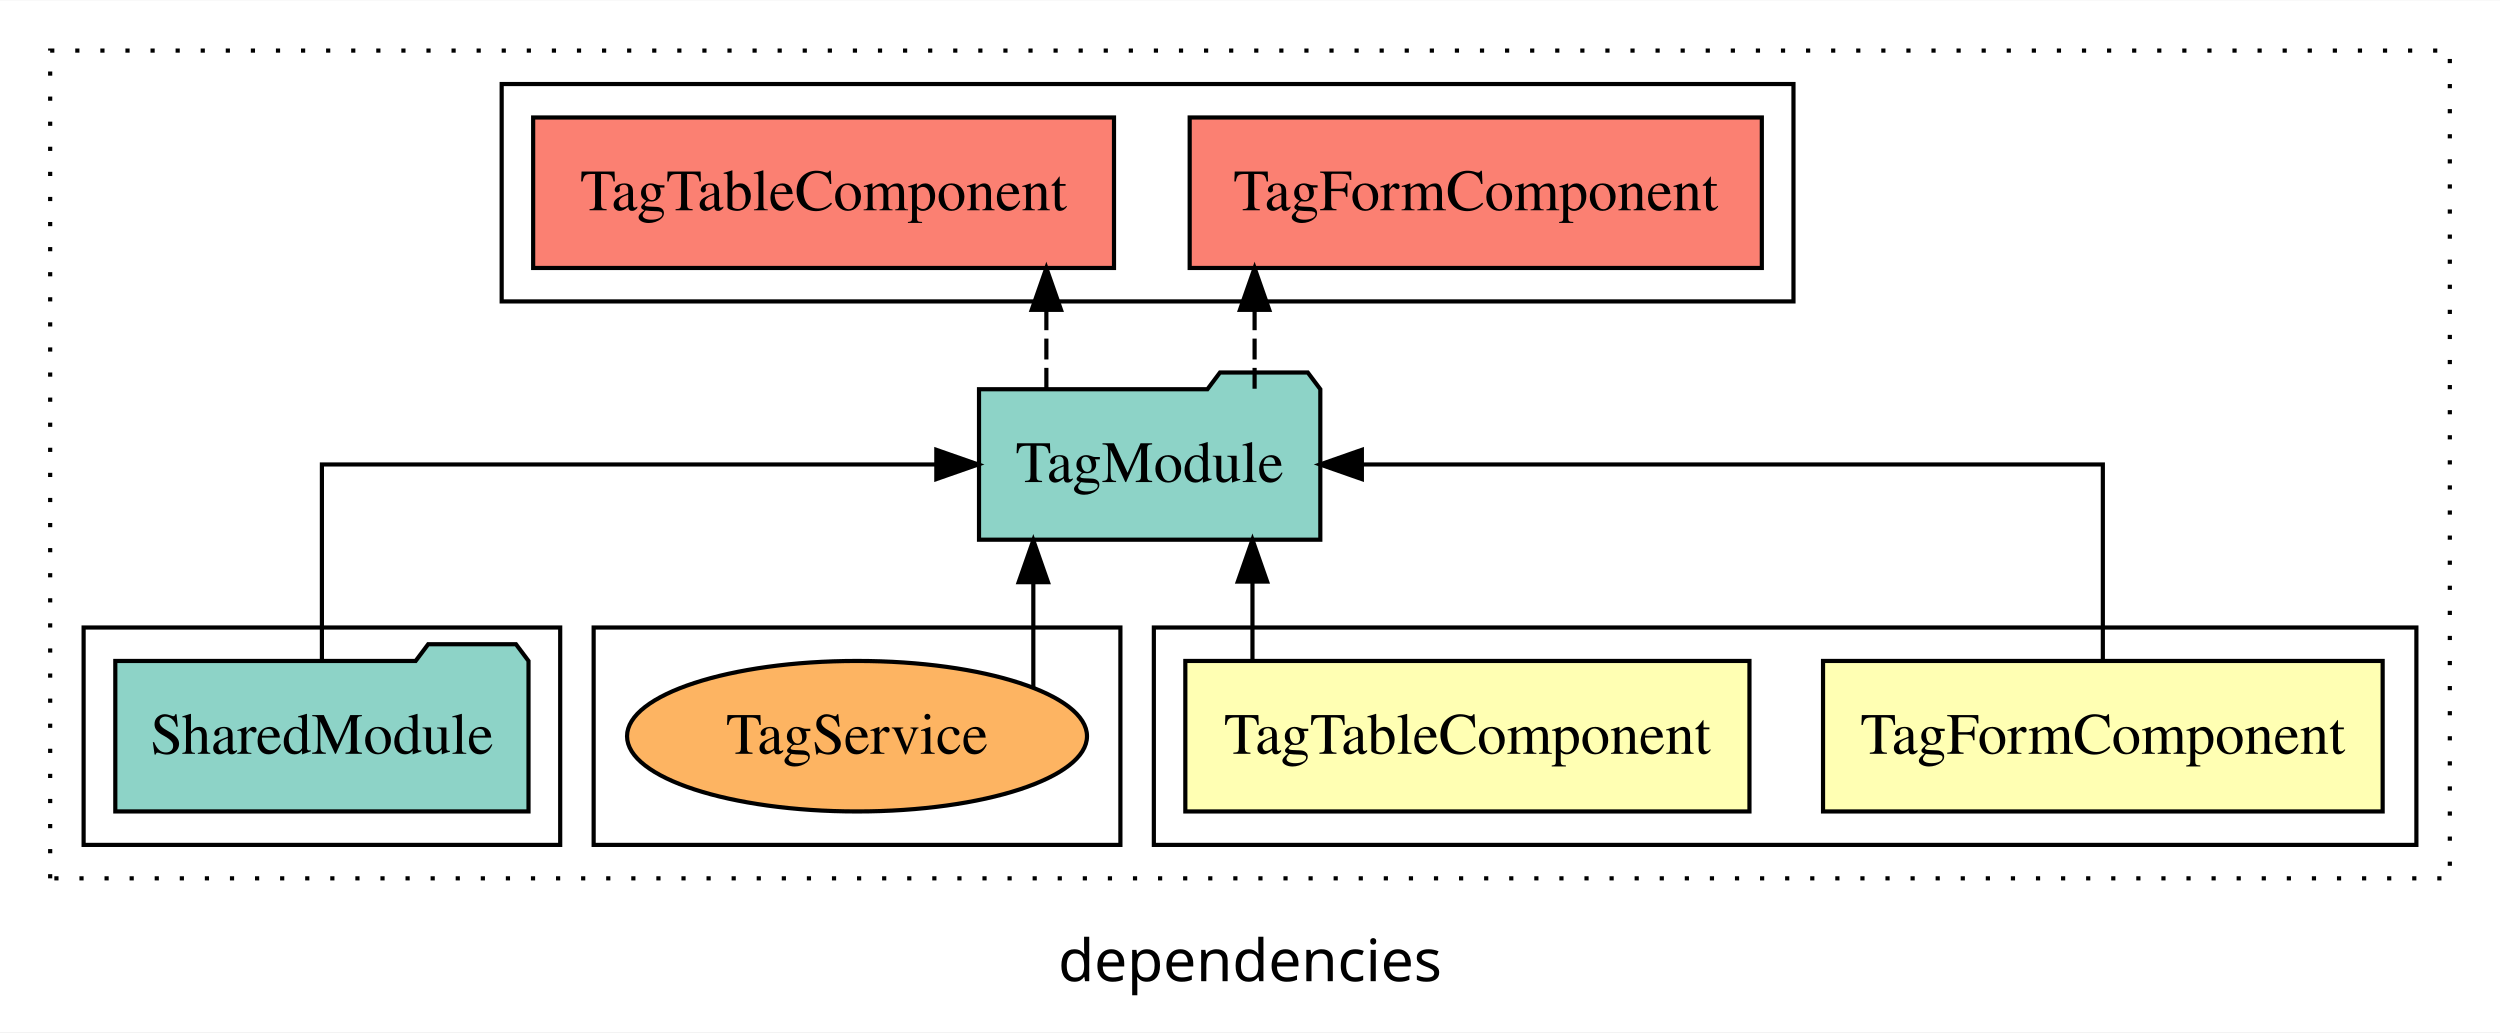
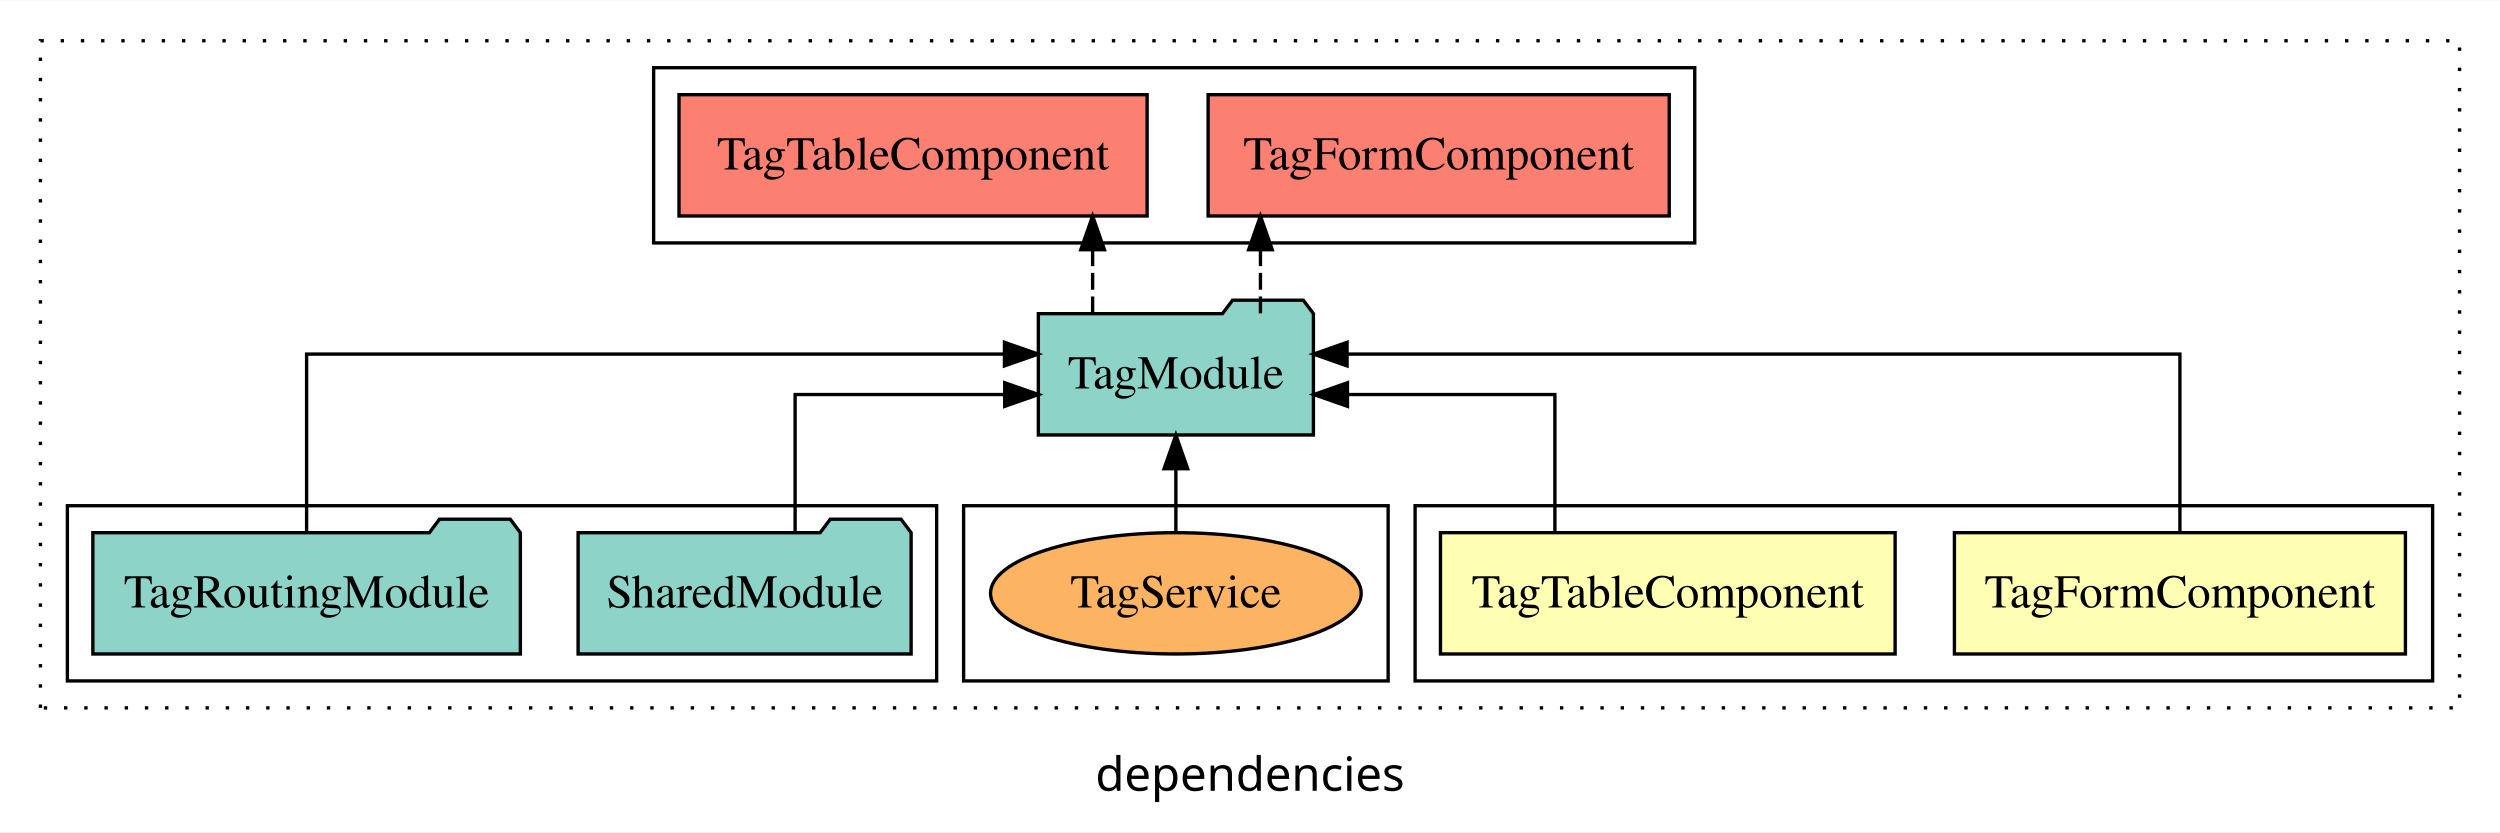
- <svg xmlns="http://www.w3.org/2000/svg" width="598pt" height="247pt" viewBox="0.00 0.00 598.00 246.80">
+ <svg xmlns="http://www.w3.org/2000/svg" width="742pt" height="247pt" viewBox="0.00 0.00 742.00 246.80">
  <g id="graph0" class="graph" transform="scale(1 1) rotate(0) translate(4 242.8)">
-     <polygon fill="white" stroke="transparent" points="-4,4 -4,-242.8 594,-242.8 594,4 -4,4" />
-     <text text-anchor="middle" x="295" y="-8.2" font-family="sans-serif" font-size="14.00">dependencies</text>
+     <polygon fill="white" stroke="transparent" points="-4,4 -4,-242.8 738,-242.8 738,4 -4,4" />
+     <text text-anchor="middle" x="367" y="-8.2" font-family="sans-serif" font-size="14.00">dependencies</text>
    <g id="clust1" class="cluster">
-       <polygon fill="none" stroke="black" stroke-dasharray="1,5" points="8,-32.8 8,-230.8 582,-230.8 582,-32.8 8,-32.8" />
+       <polygon fill="none" stroke="black" stroke-dasharray="1,5" points="8,-32.8 8,-230.8 726,-230.8 726,-32.8 8,-32.8" />
    </g>
    <g id="clust2" class="cluster">
-       <polygon fill="none" stroke="black" points="272,-40.8 272,-92.8 574,-92.8 574,-40.8 272,-40.8" />
+       <polygon fill="none" stroke="black" points="416,-40.8 416,-92.8 718,-92.8 718,-40.8 416,-40.8" />
    </g>
    <g id="clust8" class="cluster">
-       <polygon fill="none" stroke="black" points="138,-40.8 138,-92.8 264,-92.8 264,-40.8 138,-40.8" />
+       <polygon fill="none" stroke="black" points="282,-40.8 282,-92.8 408,-92.8 408,-40.8 282,-40.8" />
+     </g>
+     <g id="clust5" class="cluster">
+       <polygon fill="none" stroke="black" points="16,-40.8 16,-92.8 274,-92.8 274,-40.8 16,-40.8" />
    </g>
    <g id="clust6" class="cluster">
-       <polygon fill="none" stroke="black" points="116,-170.8 116,-222.8 425,-222.8 425,-170.8 116,-170.8" />
-     </g>
-     <g id="clust5" class="cluster">
-       <polygon fill="none" stroke="black" points="16,-40.8 16,-92.8 130,-92.8 130,-40.8 16,-40.8" />
+       <polygon fill="none" stroke="black" points="190,-170.8 190,-222.8 499,-222.8 499,-170.8 190,-170.8" />
    </g>
    <g id="node1" class="node">
-       <polygon fill="#ffffb3" stroke="black" points="565.93,-84.8 432.07,-84.8 432.07,-48.8 565.93,-48.8 565.93,-84.8" />
-       <text text-anchor="middle" x="499" y="-62.6" font-family="Times,serif" font-size="14.00">TagFormComponent</text>
+       <polygon fill="#ffffb3" stroke="black" points="709.93,-84.8 576.07,-84.8 576.07,-48.8 709.93,-48.8 709.93,-84.8" />
+       <text text-anchor="middle" x="643" y="-62.6" font-family="Times,serif" font-size="14.00">TagFormComponent</text>
    </g>
    <g id="node3" class="node">
-       <polygon fill="#8dd3c7" stroke="black" points="311.82,-149.8 308.82,-153.8 287.82,-153.8 284.82,-149.8 230.18,-149.8 230.18,-113.8 311.82,-113.8 311.82,-149.8" />
-       <text text-anchor="middle" x="271" y="-127.6" font-family="Times,serif" font-size="14.00">TagModule</text>
+       <polygon fill="#8dd3c7" stroke="black" points="385.82,-149.8 382.82,-153.8 361.82,-153.8 358.82,-149.8 304.18,-149.8 304.18,-113.8 385.82,-113.8 385.82,-149.8" />
+       <text text-anchor="middle" x="345" y="-127.6" font-family="Times,serif" font-size="14.00">TagModule</text>
    </g>
    <g id="edge1" class="edge">
-       <path fill="none" stroke="black" d="M499,-84.91C499,-104.14 499,-131.8 499,-131.8 499,-131.8 321.76,-131.8 321.76,-131.8" />
-       <polygon fill="black" stroke="black" points="321.76,-128.3 311.76,-131.8 321.76,-135.3 321.76,-128.3" />
+       <path fill="none" stroke="black" d="M643,-85.08C643,-106.12 643,-137.8 643,-137.8 643,-137.8 395.81,-137.8 395.81,-137.8" />
+       <polygon fill="black" stroke="black" points="395.81,-134.3 385.81,-137.8 395.81,-141.3 395.81,-134.3" />
    </g>
    <g id="node2" class="node">
-       <polygon fill="#ffffb3" stroke="black" points="414.47,-84.8 279.53,-84.8 279.53,-48.8 414.47,-48.8 414.47,-84.8" />
-       <text text-anchor="middle" x="347" y="-62.6" font-family="Times,serif" font-size="14.00">TagTableComponent</text>
+       <polygon fill="#ffffb3" stroke="black" points="558.47,-84.8 423.53,-84.8 423.53,-48.8 558.47,-48.8 558.47,-84.8" />
+       <text text-anchor="middle" x="491" y="-62.6" font-family="Times,serif" font-size="14.00">TagTableComponent</text>
    </g>
    <g id="edge2" class="edge">
-       <path fill="none" stroke="black" d="M295.59,-84.91C295.59,-84.91 295.59,-103.79 295.59,-103.79" />
-       <polygon fill="black" stroke="black" points="292.09,-103.79 295.59,-113.79 299.09,-103.79 292.09,-103.79" />
+       <path fill="none" stroke="black" d="M457.49,-84.82C457.49,-102.17 457.49,-125.8 457.49,-125.8 457.49,-125.8 395.93,-125.8 395.93,-125.8" />
+       <polygon fill="black" stroke="black" points="395.93,-122.3 385.93,-125.8 395.93,-129.3 395.93,-122.3" />
+     </g>
+     <g id="node6" class="node">
+       <polygon fill="#fb8072" stroke="black" points="491.43,-214.8 354.57,-214.8 354.57,-178.8 491.43,-178.8 491.43,-214.8" />
+       <text text-anchor="middle" x="423" y="-192.6" font-family="Times,serif" font-size="14.00">TagFormComponent </text>
+     </g>
+     <g id="edge5" class="edge">
+       <path fill="none" stroke="black" stroke-dasharray="5,2" d="M370.1,-149.91C370.1,-149.91 370.1,-168.79 370.1,-168.79" />
+       <polygon fill="black" stroke="black" points="366.6,-168.79 370.1,-178.79 373.6,-168.79 366.6,-168.79" />
+     </g>
+     <g id="node7" class="node">
+       <polygon fill="#fb8072" stroke="black" points="336.47,-214.8 197.53,-214.8 197.53,-178.8 336.47,-178.8 336.47,-214.8" />
+       <text text-anchor="middle" x="267" y="-192.6" font-family="Times,serif" font-size="14.00">TagTableComponent </text>
+     </g>
+     <g id="edge6" class="edge">
+       <path fill="none" stroke="black" stroke-dasharray="5,2" d="M320.29,-149.91C320.29,-149.91 320.29,-168.79 320.29,-168.79" />
+       <polygon fill="black" stroke="black" points="316.79,-168.79 320.29,-178.79 323.79,-168.79 316.79,-168.79" />
+     </g>
+     <g id="node4" class="node">
+       <polygon fill="#8dd3c7" stroke="black" points="266.42,-84.8 263.42,-88.8 242.42,-88.8 239.42,-84.8 167.58,-84.8 167.58,-48.8 266.42,-48.8 266.42,-84.8" />
+       <text text-anchor="middle" x="217" y="-62.6" font-family="Times,serif" font-size="14.00">SharedModule</text>
+     </g>
+     <g id="edge3" class="edge">
+       <path fill="none" stroke="black" d="M231.99,-84.82C231.99,-102.17 231.99,-125.8 231.99,-125.8 231.99,-125.8 294.2,-125.8 294.2,-125.8" />
+       <polygon fill="black" stroke="black" points="294.2,-129.3 304.2,-125.8 294.2,-122.3 294.2,-129.3" />
    </g>
    <g id="node5" class="node">
-       <polygon fill="#fb8072" stroke="black" points="417.43,-214.8 280.57,-214.8 280.57,-178.8 417.43,-178.8 417.43,-214.8" />
-       <text text-anchor="middle" x="349" y="-192.6" font-family="Times,serif" font-size="14.00">TagFormComponent </text>
+       <polygon fill="#8dd3c7" stroke="black" points="150.44,-84.8 147.44,-88.8 126.44,-88.8 123.44,-84.8 23.56,-84.8 23.56,-48.8 150.44,-48.8 150.44,-84.8" />
+       <text text-anchor="middle" x="87" y="-62.6" font-family="Times,serif" font-size="14.00">TagRoutingModule</text>
    </g>
    <g id="edge4" class="edge">
-       <path fill="none" stroke="black" stroke-dasharray="5,2" d="M296.1,-149.91C296.1,-149.91 296.1,-168.79 296.1,-168.79" />
-       <polygon fill="black" stroke="black" points="292.6,-168.79 296.1,-178.79 299.6,-168.79 292.6,-168.79" />
+       <path fill="none" stroke="black" d="M87,-85.08C87,-106.12 87,-137.8 87,-137.8 87,-137.8 294.12,-137.8 294.12,-137.8" />
+       <polygon fill="black" stroke="black" points="294.12,-141.3 304.12,-137.8 294.12,-134.3 294.12,-141.3" />
    </g>
-     <g id="node6" class="node">
-       <polygon fill="#fb8072" stroke="black" points="262.47,-214.8 123.53,-214.8 123.53,-178.8 262.47,-178.8 262.47,-214.8" />
-       <text text-anchor="middle" x="193" y="-192.6" font-family="Times,serif" font-size="14.00">TagTableComponent </text>
+     <g id="node8" class="node">
+       <ellipse fill="#fdb462" stroke="black" cx="345" cy="-66.8" rx="55.01" ry="18" />
+       <text text-anchor="middle" x="345" y="-62.6" font-family="Times,serif" font-size="14.00">TagService</text>
    </g>
-     <g id="edge5" class="edge">
-       <path fill="none" stroke="black" stroke-dasharray="5,2" d="M246.29,-149.91C246.29,-149.91 246.29,-168.79 246.29,-168.79" />
-       <polygon fill="black" stroke="black" points="242.79,-168.79 246.29,-178.79 249.79,-168.79 242.79,-168.79" />
-     </g>
-     <g id="node4" class="node">
-       <polygon fill="#8dd3c7" stroke="black" points="122.42,-84.8 119.42,-88.8 98.42,-88.8 95.42,-84.8 23.58,-84.8 23.58,-48.8 122.42,-48.8 122.42,-84.8" />
-       <text text-anchor="middle" x="73" y="-62.6" font-family="Times,serif" font-size="14.00">SharedModule</text>
-     </g>
-     <g id="edge3" class="edge">
-       <path fill="none" stroke="black" d="M73,-84.91C73,-104.14 73,-131.8 73,-131.8 73,-131.8 219.97,-131.8 219.97,-131.8" />
-       <polygon fill="black" stroke="black" points="219.97,-135.3 229.97,-131.8 219.97,-128.3 219.97,-135.3" />
-     </g>
-     <g id="node7" class="node">
-       <ellipse fill="#fdb462" stroke="black" cx="201" cy="-66.8" rx="55.01" ry="18" />
-       <text text-anchor="middle" x="201" y="-62.6" font-family="Times,serif" font-size="14.00">TagService</text>
-     </g>
-     <g id="edge6" class="edge">
-       <path fill="none" stroke="black" d="M243.17,-78.42C243.17,-78.42 243.17,-103.65 243.17,-103.65" />
-       <polygon fill="black" stroke="black" points="239.67,-103.65 243.17,-113.65 246.67,-103.65 239.67,-103.65" />
+     <g id="edge7" class="edge">
+       <path fill="none" stroke="black" d="M345,-84.91C345,-84.91 345,-103.79 345,-103.79" />
+       <polygon fill="black" stroke="black" points="341.5,-103.79 345,-113.79 348.5,-103.79 341.5,-103.79" />
    </g>
  </g>
</svg>
